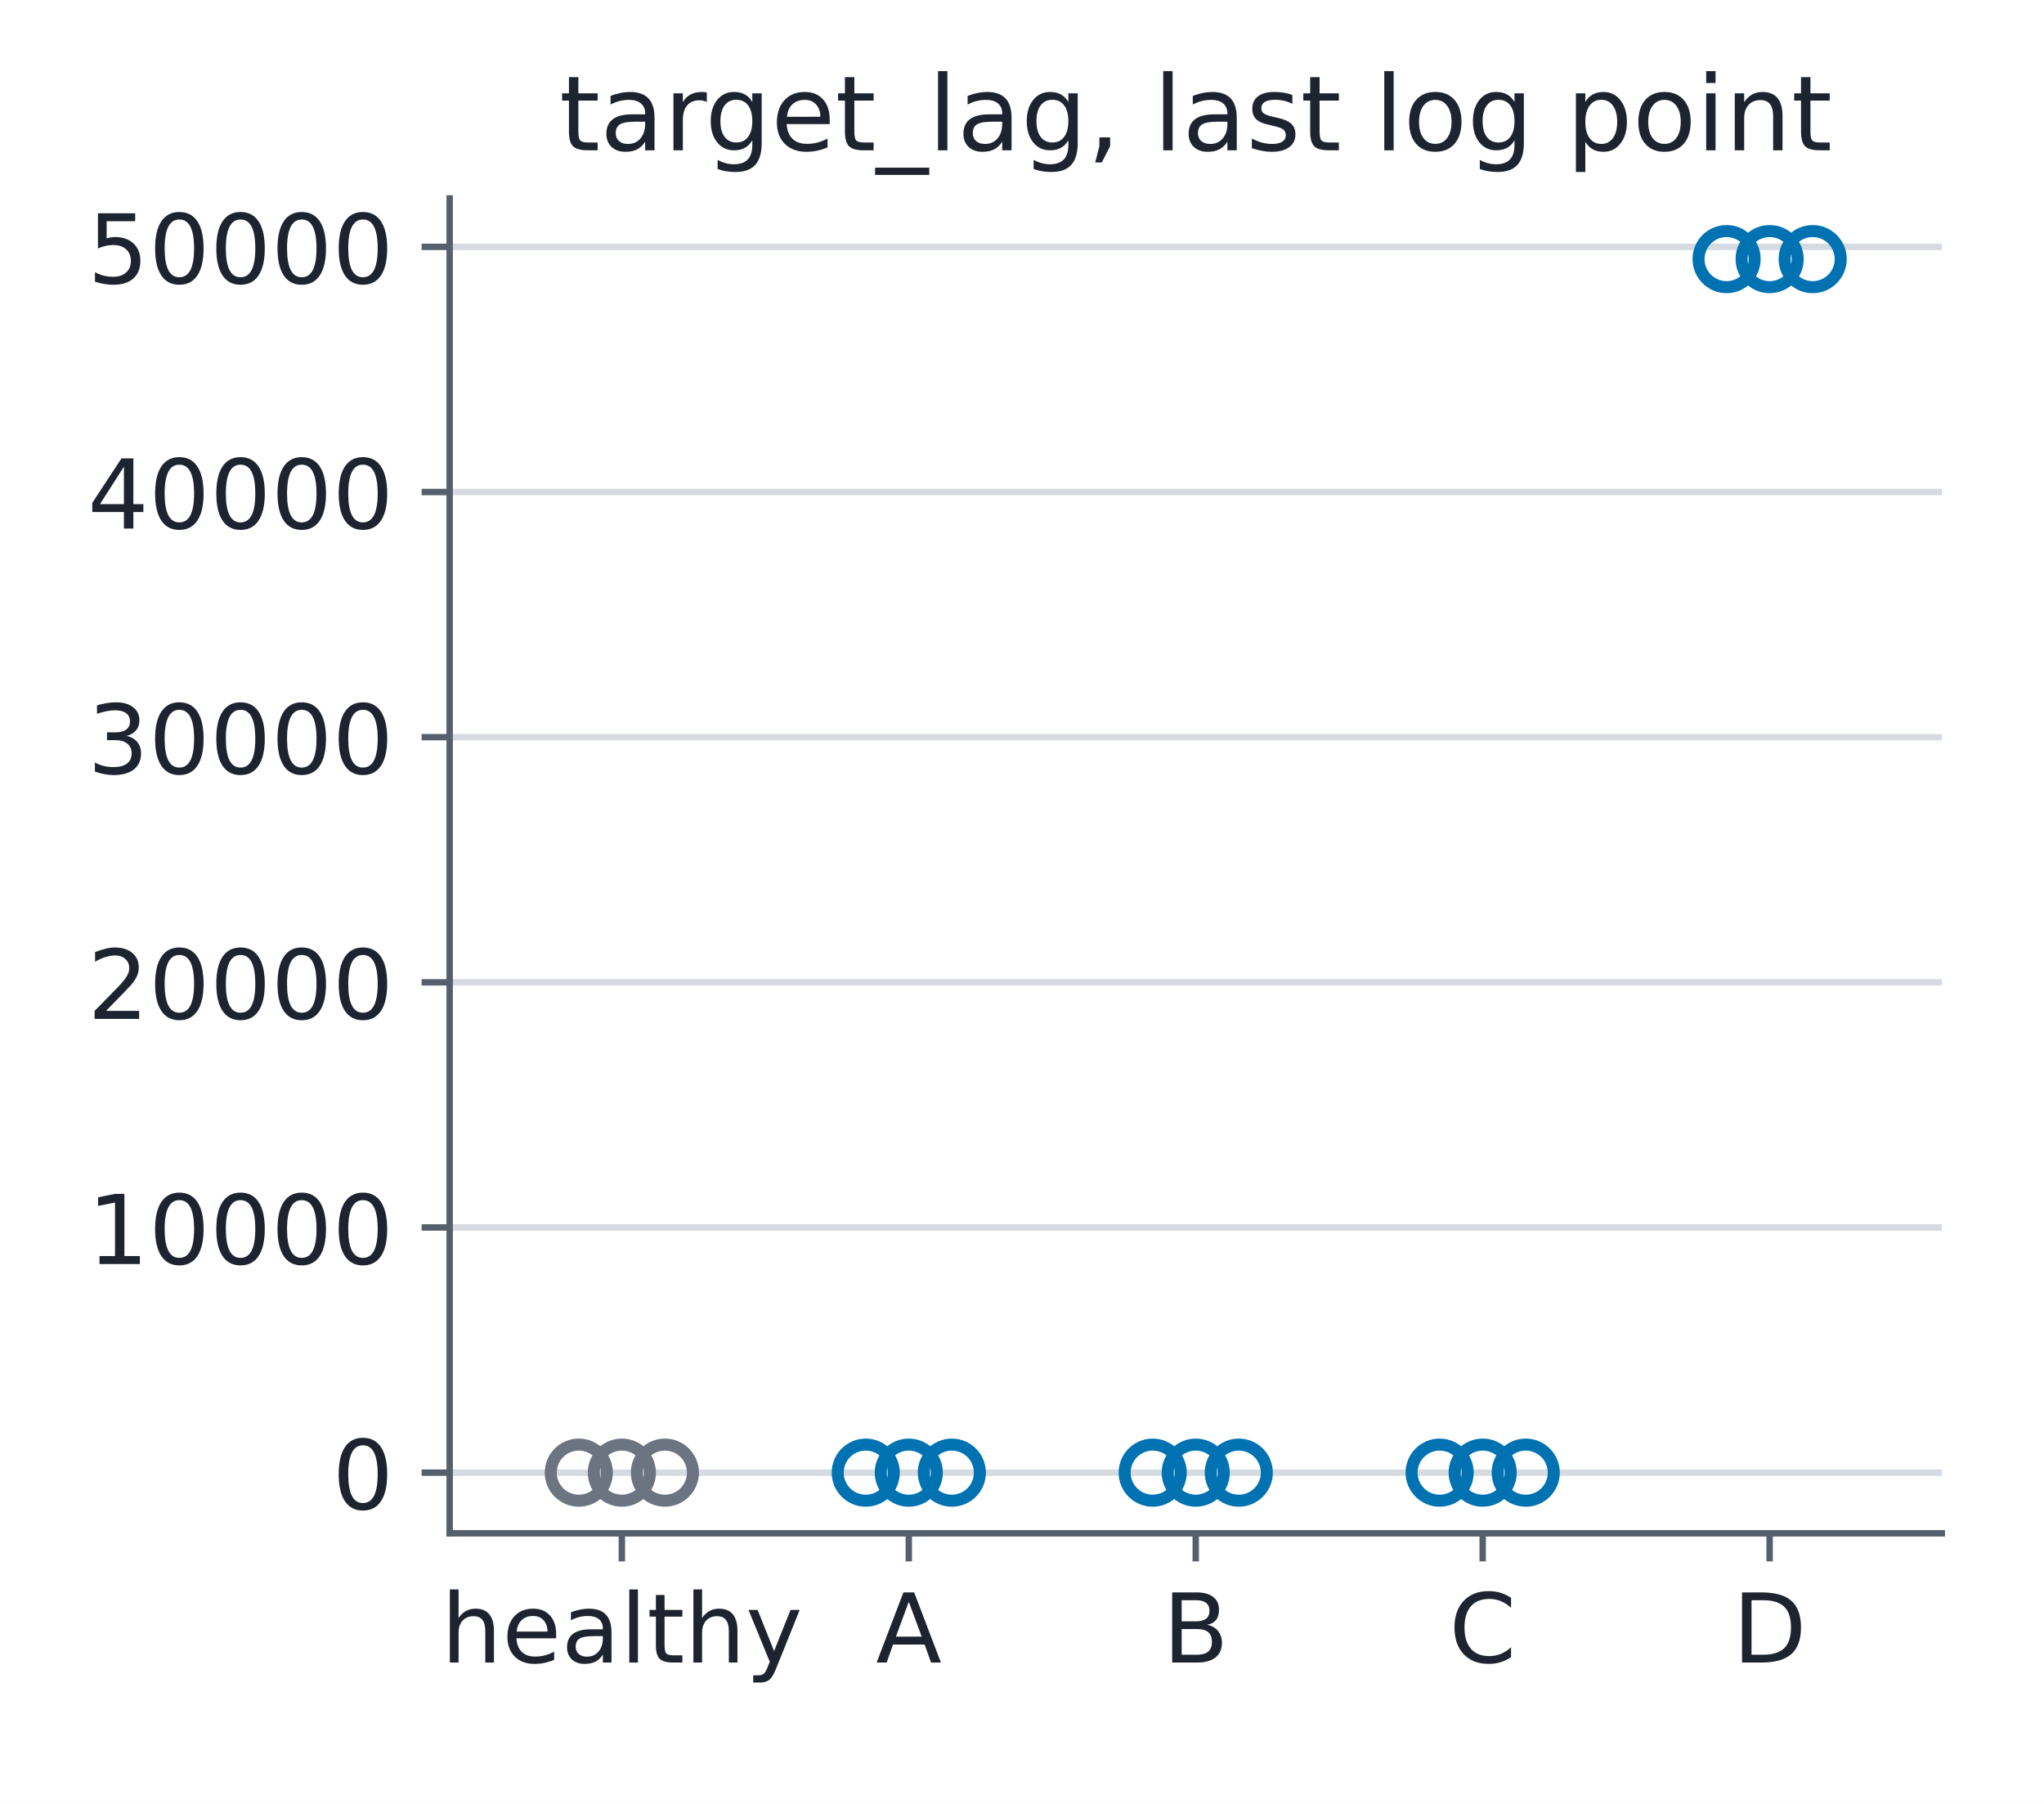
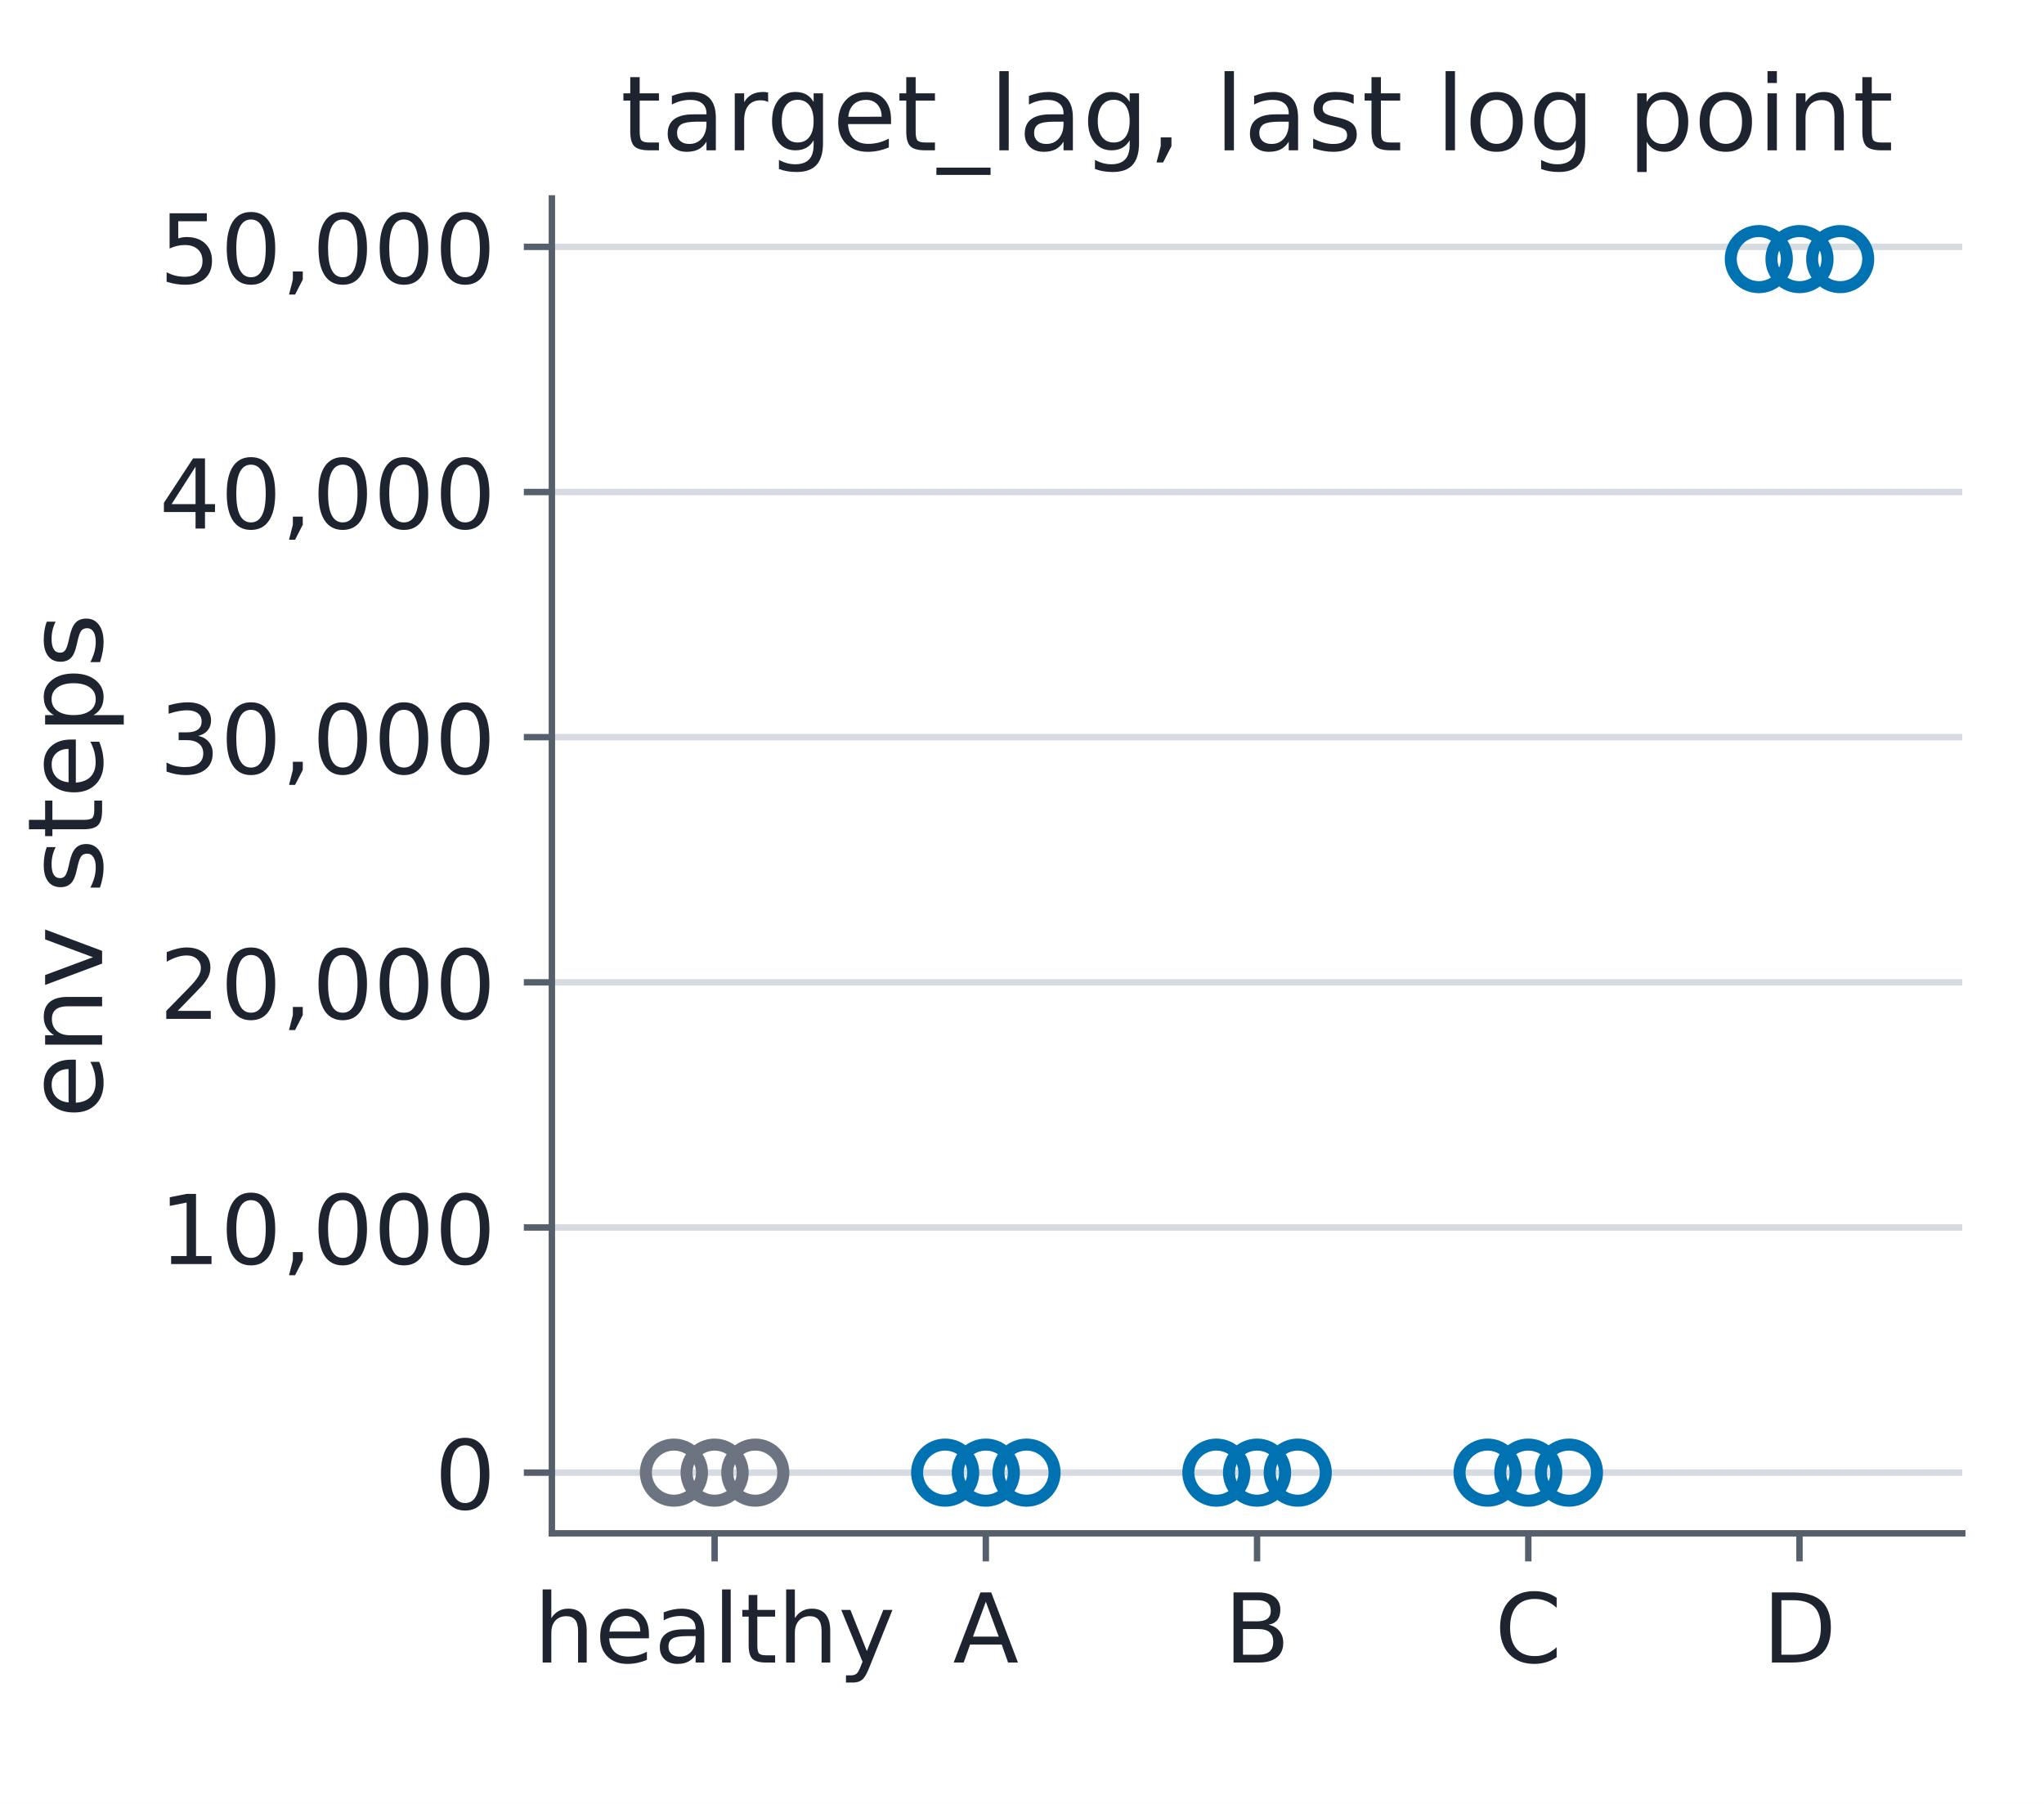
<svg xmlns="http://www.w3.org/2000/svg" xmlns:xlink="http://www.w3.org/1999/xlink" width="255pt" height="225pt" viewBox="0 0 255 225" version="1.1">
  <defs>
    <style type="text/css">*{stroke-linejoin: round; stroke-linecap: butt}</style>
  </defs>
  <g id="figure_1">
    <g id="patch_1">
      <path d="M 0 225  L 255 225  L 255 0  L 0 0  z " style="fill: #ffffff" />
    </g>
    <g id="axes_1">
      <g id="patch_2">
-         <path d="M 56.1 191.25  L 242.25 191.25  L 242.25 24.75  L 56.1 24.75  z " style="fill: #ffffff" />
+         <path d="M 68.85 191.25  L 244.8 191.25  L 244.8 24.75  L 68.85 24.75  z " style="fill: #ffffff" />
      </g>
      <g id="matplotlib.axis_1">
        <g id="xtick_1">
          <g id="line2d_1">
            <defs>
              <path id="mf5236cfa76" d="M 0 0  L 0 3.5  " style="stroke: #56606c; stroke-width: 0.8" />
            </defs>
            <g>
-               <use xlink:href="#mf5236cfa76" x="77.579" y="191.25" style="fill: #56606c; stroke: #56606c; stroke-width: 0.8" />
+               <use xlink:href="#mf5236cfa76" x="89.152" y="191.25" style="fill: #56606c; stroke: #56606c; stroke-width: 0.8" />
            </g>
          </g>
          <g id="text_1">
-             <g style="fill: #1d2430" transform="translate(55.03478 207.3681) scale(0.12 -0.12)">
+             <g style="fill: #1d2430" transform="translate(66.60786 207.3681) scale(0.12 -0.12)">
              <defs>
                <path id="DejaVuSans-4b" d="M 3513 2113  L 3513 0  L 2938 0  L 2938 2094  Q 2938 2591 2744 2837  Q 2550 3084 2163 3084  Q 1697 3084 1428 2787  Q 1159 2491 1159 1978  L 1159 0  L 581 0  L 581 4863  L 1159 4863  L 1159 2956  Q 1366 3272 1645 3428  Q 1925 3584 2291 3584  Q 2894 3584 3203 3211  Q 3513 2838 3513 2113  z " transform="scale(0.015625)" />
                <path id="DejaVuSans-48" d="M 3597 1894  L 3597 1613  L 953 1613  Q 991 1019 1311 708  Q 1631 397 2203 397  Q 2534 397 2845 478  Q 3156 559 3463 722  L 3463 178  Q 3153 47 2828 -22  Q 2503 -91 2169 -91  Q 1331 -91 842 396  Q 353 884 353 1716  Q 353 2575 817 3079  Q 1281 3584 2069 3584  Q 2775 3584 3186 3129  Q 3597 2675 3597 1894  z M 3022 2063  Q 3016 2534 2758 2815  Q 2500 3097 2075 3097  Q 1594 3097 1305 2825  Q 1016 2553 972 2059  L 3022 2063  z " transform="scale(0.015625)" />
                <path id="DejaVuSans-44" d="M 2194 1759  Q 1497 1759 1228 1600  Q 959 1441 959 1056  Q 959 750 1161 570  Q 1363 391 1709 391  Q 2188 391 2477 730  Q 2766 1069 2766 1631  L 2766 1759  L 2194 1759  z M 3341 1997  L 3341 0  L 2766 0  L 2766 531  Q 2569 213 2275 61  Q 1981 -91 1556 -91  Q 1019 -91 701 211  Q 384 513 384 1019  Q 384 1609 779 1909  Q 1175 2209 1959 2209  L 2766 2209  L 2766 2266  Q 2766 2663 2505 2880  Q 2244 3097 1772 3097  Q 1472 3097 1187 3025  Q 903 2953 641 2809  L 641 3341  Q 956 3463 1253 3523  Q 1550 3584 1831 3584  Q 2591 3584 2966 3190  Q 3341 2797 3341 1997  z " transform="scale(0.015625)" />
                <path id="DejaVuSans-4f" d="M 603 4863  L 1178 4863  L 1178 0  L 603 0  L 603 4863  z " transform="scale(0.015625)" />
                <path id="DejaVuSans-57" d="M 1172 4494  L 1172 3500  L 2356 3500  L 2356 3053  L 1172 3053  L 1172 1153  Q 1172 725 1289 603  Q 1406 481 1766 481  L 2356 481  L 2356 0  L 1766 0  Q 1100 0 847 248  Q 594 497 594 1153  L 594 3053  L 172 3053  L 172 3500  L 594 3500  L 594 4494  L 1172 4494  z " transform="scale(0.015625)" />
                <path id="DejaVuSans-5c" d="M 2059 -325  Q 1816 -950 1584 -1140  Q 1353 -1331 966 -1331  L 506 -1331  L 506 -850  L 844 -850  Q 1081 -850 1212 -737  Q 1344 -625 1503 -206  L 1606 56  L 191 3500  L 800 3500  L 1894 763  L 2988 3500  L 3597 3500  L 2059 -325  z " transform="scale(0.015625)" />
              </defs>
              <use xlink:href="#DejaVuSans-4b" />
              <use xlink:href="#DejaVuSans-48" transform="translate(63.375 0)" />
              <use xlink:href="#DejaVuSans-44" transform="translate(124.9062 0)" />
              <use xlink:href="#DejaVuSans-4f" transform="translate(186.1875 0)" />
              <use xlink:href="#DejaVuSans-57" transform="translate(213.9688 0)" />
              <use xlink:href="#DejaVuSans-4b" transform="translate(253.1719 0)" />
              <use xlink:href="#DejaVuSans-5c" transform="translate(316.5469 0)" />
            </g>
          </g>
        </g>
        <g id="xtick_2">
          <g id="line2d_2">
            <g>
-               <use xlink:href="#mf5236cfa76" x="113.377" y="191.25" style="fill: #56606c; stroke: #56606c; stroke-width: 0.8" />
+               <use xlink:href="#mf5236cfa76" x="122.988" y="191.25" style="fill: #56606c; stroke: #56606c; stroke-width: 0.8" />
            </g>
          </g>
          <g id="text_2">
-             <g style="fill: #1d2430" transform="translate(109.2725 207.3672) scale(0.12 -0.12)">
+             <g style="fill: #1d2430" transform="translate(118.8841 207.3672) scale(0.12 -0.12)">
              <defs>
                <path id="DejaVuSans-24" d="M 2188 4044  L 1331 1722  L 3047 1722  L 2188 4044  z M 1831 4666  L 2547 4666  L 4325 0  L 3669 0  L 3244 1197  L 1141 1197  L 716 0  L 50 0  L 1831 4666  z " transform="scale(0.015625)" />
              </defs>
              <use xlink:href="#DejaVuSans-24" />
            </g>
          </g>
        </g>
        <g id="xtick_3">
          <g id="line2d_3">
            <g>
-               <use xlink:href="#mf5236cfa76" x="149.175" y="191.25" style="fill: #56606c; stroke: #56606c; stroke-width: 0.8" />
+               <use xlink:href="#mf5236cfa76" x="156.825" y="191.25" style="fill: #56606c; stroke: #56606c; stroke-width: 0.8" />
            </g>
          </g>
          <g id="text_3">
-             <g style="fill: #1d2430" transform="translate(145.0584 207.3672) scale(0.12 -0.12)">
+             <g style="fill: #1d2430" transform="translate(152.7084 207.3672) scale(0.12 -0.12)">
              <defs>
                <path id="DejaVuSans-25" d="M 1259 2228  L 1259 519  L 2272 519  Q 2781 519 3026 730  Q 3272 941 3272 1375  Q 3272 1813 3026 2020  Q 2781 2228 2272 2228  L 1259 2228  z M 1259 4147  L 1259 2741  L 2194 2741  Q 2656 2741 2882 2914  Q 3109 3088 3109 3444  Q 3109 3797 2882 3972  Q 2656 4147 2194 4147  L 1259 4147  z M 628 4666  L 2241 4666  Q 2963 4666 3353 4366  Q 3744 4066 3744 3513  Q 3744 3084 3544 2831  Q 3344 2578 2956 2516  Q 3422 2416 3680 2098  Q 3938 1781 3938 1306  Q 3938 681 3513 340  Q 3088 0 2303 0  L 628 0  L 628 4666  z " transform="scale(0.015625)" />
              </defs>
              <use xlink:href="#DejaVuSans-25" />
            </g>
          </g>
        </g>
        <g id="xtick_4">
          <g id="line2d_4">
            <g>
-               <use xlink:href="#mf5236cfa76" x="184.973" y="191.25" style="fill: #56606c; stroke: #56606c; stroke-width: 0.8" />
+               <use xlink:href="#mf5236cfa76" x="190.662" y="191.25" style="fill: #56606c; stroke: #56606c; stroke-width: 0.8" />
            </g>
          </g>
          <g id="text_4">
-             <g style="fill: #1d2430" transform="translate(180.7834 207.3672) scale(0.12 -0.12)">
+             <g style="fill: #1d2430" transform="translate(186.4719 207.3672) scale(0.12 -0.12)">
              <defs>
                <path id="DejaVuSans-26" d="M 4122 4306  L 4122 3641  Q 3803 3938 3442 4084  Q 3081 4231 2675 4231  Q 1875 4231 1450 3742  Q 1025 3253 1025 2328  Q 1025 1406 1450 917  Q 1875 428 2675 428  Q 3081 428 3442 575  Q 3803 722 4122 1019  L 4122 359  Q 3791 134 3420 21  Q 3050 -91 2638 -91  Q 1578 -91 968 557  Q 359 1206 359 2328  Q 359 3453 968 4101  Q 1578 4750 2638 4750  Q 3056 4750 3426 4639  Q 3797 4528 4122 4306  z " transform="scale(0.015625)" />
              </defs>
              <use xlink:href="#DejaVuSans-26" />
            </g>
          </g>
        </g>
        <g id="xtick_5">
          <g id="line2d_5">
            <g>
-               <use xlink:href="#mf5236cfa76" x="220.771" y="191.25" style="fill: #56606c; stroke: #56606c; stroke-width: 0.8" />
+               <use xlink:href="#mf5236cfa76" x="224.498" y="191.25" style="fill: #56606c; stroke: #56606c; stroke-width: 0.8" />
            </g>
          </g>
          <g id="text_5">
-             <g style="fill: #1d2430" transform="translate(216.1512 207.3672) scale(0.12 -0.12)">
+             <g style="fill: #1d2430" transform="translate(219.8781 207.3672) scale(0.12 -0.12)">
              <defs>
                <path id="DejaVuSans-27" d="M 1259 4147  L 1259 519  L 2022 519  Q 2988 519 3436 956  Q 3884 1394 3884 2338  Q 3884 3275 3436 3711  Q 2988 4147 2022 4147  L 1259 4147  z M 628 4666  L 1925 4666  Q 3281 4666 3915 4102  Q 4550 3538 4550 2338  Q 4550 1131 3912 565  Q 3275 0 1925 0  L 628 0  L 628 4666  z " transform="scale(0.015625)" />
              </defs>
              <use xlink:href="#DejaVuSans-27" />
            </g>
          </g>
        </g>
      </g>
      <g id="matplotlib.axis_2">
        <g id="ytick_1">
          <g id="line2d_6">
-             <path d="M 56.1 183.682  L 242.25 183.682  " clip-path="url(#p8462d93c00)" style="fill: none; stroke: #d5dbe1; stroke-width: 0.8; stroke-linecap: round" />
+             <path d="M 68.85 183.682  L 244.8 183.682  " clip-path="url(#p2d7f4541cb)" style="fill: none; stroke: #d5dbe1; stroke-width: 0.8; stroke-linecap: round" />
          </g>
          <g id="line2d_7">
            <defs>
              <path id="mcb9d833116" d="M 0 0  L -3.5 0  " style="stroke: #56606c; stroke-width: 0.8" />
            </defs>
            <g>
-               <use xlink:href="#mcb9d833116" x="56.1" y="183.682" style="fill: #56606c; stroke: #56606c; stroke-width: 0.8" />
+               <use xlink:href="#mcb9d833116" x="68.85" y="183.682" style="fill: #56606c; stroke: #56606c; stroke-width: 0.8" />
            </g>
          </g>
          <g id="text_6">
-             <g style="fill: #1d2430" transform="translate(41.465 188.2404) scale(0.12 -0.12)">
+             <g style="fill: #1d2430" transform="translate(54.215 188.2404) scale(0.12 -0.12)">
              <defs>
                <path id="DejaVuSans-13" d="M 2034 4250  Q 1547 4250 1301 3770  Q 1056 3291 1056 2328  Q 1056 1369 1301 889  Q 1547 409 2034 409  Q 2525 409 2770 889  Q 3016 1369 3016 2328  Q 3016 3291 2770 3770  Q 2525 4250 2034 4250  z M 2034 4750  Q 2819 4750 3233 4129  Q 3647 3509 3647 2328  Q 3647 1150 3233 529  Q 2819 -91 2034 -91  Q 1250 -91 836 529  Q 422 1150 422 2328  Q 422 3509 836 4129  Q 1250 4750 2034 4750  z " transform="scale(0.015625)" />
              </defs>
              <use xlink:href="#DejaVuSans-13" />
            </g>
          </g>
        </g>
        <g id="ytick_2">
          <g id="line2d_8">
-             <path d="M 56.1 153.103  L 242.25 153.103  " clip-path="url(#p8462d93c00)" style="fill: none; stroke: #d5dbe1; stroke-width: 0.8; stroke-linecap: round" />
+             <path d="M 68.85 153.103  L 244.8 153.103  " clip-path="url(#p2d7f4541cb)" style="fill: none; stroke: #d5dbe1; stroke-width: 0.8; stroke-linecap: round" />
          </g>
          <g id="line2d_9">
            <g>
-               <use xlink:href="#mcb9d833116" x="56.1" y="153.103" style="fill: #56606c; stroke: #56606c; stroke-width: 0.8" />
+               <use xlink:href="#mcb9d833116" x="68.85" y="153.103" style="fill: #56606c; stroke: #56606c; stroke-width: 0.8" />
            </g>
          </g>
          <g id="text_7">
-             <g style="fill: #1d2430" transform="translate(10.925 157.6619) scale(0.12 -0.12)">
+             <g style="fill: #1d2430" transform="translate(19.86125 157.6619) scale(0.12 -0.12)">
              <defs>
                <path id="DejaVuSans-14" d="M 794 531  L 1825 531  L 1825 4091  L 703 3866  L 703 4441  L 1819 4666  L 2450 4666  L 2450 531  L 3481 531  L 3481 0  L 794 0  L 794 531  z " transform="scale(0.015625)" />
+                 <path id="DejaVuSans-f" d="M 750 794  L 1409 794  L 1409 256  L 897 -744  L 494 -744  L 750 256  L 750 794  z " transform="scale(0.015625)" />
              </defs>
              <use xlink:href="#DejaVuSans-14" />
              <use xlink:href="#DejaVuSans-13" transform="translate(63.625 0)" />
-               <use xlink:href="#DejaVuSans-13" transform="translate(127.25 0)" />
-               <use xlink:href="#DejaVuSans-13" transform="translate(190.875 0)" />
-               <use xlink:href="#DejaVuSans-13" transform="translate(254.5 0)" />
+               <use xlink:href="#DejaVuSans-f" transform="translate(127.25 0)" />
+               <use xlink:href="#DejaVuSans-13" transform="translate(159.0312 0)" />
+               <use xlink:href="#DejaVuSans-13" transform="translate(222.6562 0)" />
+               <use xlink:href="#DejaVuSans-13" transform="translate(286.2812 0)" />
            </g>
          </g>
        </g>
        <g id="ytick_3">
          <g id="line2d_10">
-             <path d="M 56.1 122.525  L 242.25 122.525  " clip-path="url(#p8462d93c00)" style="fill: none; stroke: #d5dbe1; stroke-width: 0.8; stroke-linecap: round" />
+             <path d="M 68.85 122.525  L 244.8 122.525  " clip-path="url(#p2d7f4541cb)" style="fill: none; stroke: #d5dbe1; stroke-width: 0.8; stroke-linecap: round" />
          </g>
          <g id="line2d_11">
            <g>
-               <use xlink:href="#mcb9d833116" x="56.1" y="122.525" style="fill: #56606c; stroke: #56606c; stroke-width: 0.8" />
+               <use xlink:href="#mcb9d833116" x="68.85" y="122.525" style="fill: #56606c; stroke: #56606c; stroke-width: 0.8" />
            </g>
          </g>
          <g id="text_8">
-             <g style="fill: #1d2430" transform="translate(10.925 127.0834) scale(0.12 -0.12)">
+             <g style="fill: #1d2430" transform="translate(19.86125 127.0834) scale(0.12 -0.12)">
              <defs>
                <path id="DejaVuSans-15" d="M 1228 531  L 3431 531  L 3431 0  L 469 0  L 469 531  Q 828 903 1448 1529  Q 2069 2156 2228 2338  Q 2531 2678 2651 2914  Q 2772 3150 2772 3378  Q 2772 3750 2511 3984  Q 2250 4219 1831 4219  Q 1534 4219 1204 4116  Q 875 4013 500 3803  L 500 4441  Q 881 4594 1212 4672  Q 1544 4750 1819 4750  Q 2544 4750 2975 4387  Q 3406 4025 3406 3419  Q 3406 3131 3298 2873  Q 3191 2616 2906 2266  Q 2828 2175 2409 1742  Q 1991 1309 1228 531  z " transform="scale(0.015625)" />
              </defs>
              <use xlink:href="#DejaVuSans-15" />
              <use xlink:href="#DejaVuSans-13" transform="translate(63.625 0)" />
-               <use xlink:href="#DejaVuSans-13" transform="translate(127.25 0)" />
-               <use xlink:href="#DejaVuSans-13" transform="translate(190.875 0)" />
-               <use xlink:href="#DejaVuSans-13" transform="translate(254.5 0)" />
+               <use xlink:href="#DejaVuSans-f" transform="translate(127.25 0)" />
+               <use xlink:href="#DejaVuSans-13" transform="translate(159.0312 0)" />
+               <use xlink:href="#DejaVuSans-13" transform="translate(222.6562 0)" />
+               <use xlink:href="#DejaVuSans-13" transform="translate(286.2812 0)" />
            </g>
          </g>
        </g>
        <g id="ytick_4">
          <g id="line2d_12">
-             <path d="M 56.1 91.946  L 242.25 91.946  " clip-path="url(#p8462d93c00)" style="fill: none; stroke: #d5dbe1; stroke-width: 0.8; stroke-linecap: round" />
+             <path d="M 68.85 91.946  L 244.8 91.946  " clip-path="url(#p2d7f4541cb)" style="fill: none; stroke: #d5dbe1; stroke-width: 0.8; stroke-linecap: round" />
          </g>
          <g id="line2d_13">
            <g>
-               <use xlink:href="#mcb9d833116" x="56.1" y="91.946" style="fill: #56606c; stroke: #56606c; stroke-width: 0.8" />
+               <use xlink:href="#mcb9d833116" x="68.85" y="91.946" style="fill: #56606c; stroke: #56606c; stroke-width: 0.8" />
            </g>
          </g>
          <g id="text_9">
-             <g style="fill: #1d2430" transform="translate(10.925 96.50487) scale(0.12 -0.12)">
+             <g style="fill: #1d2430" transform="translate(19.86125 96.50487) scale(0.12 -0.12)">
              <defs>
                <path id="DejaVuSans-16" d="M 2597 2516  Q 3050 2419 3304 2112  Q 3559 1806 3559 1356  Q 3559 666 3084 287  Q 2609 -91 1734 -91  Q 1441 -91 1130 -33  Q 819 25 488 141  L 488 750  Q 750 597 1062 519  Q 1375 441 1716 441  Q 2309 441 2620 675  Q 2931 909 2931 1356  Q 2931 1769 2642 2001  Q 2353 2234 1838 2234  L 1294 2234  L 1294 2753  L 1863 2753  Q 2328 2753 2575 2939  Q 2822 3125 2822 3475  Q 2822 3834 2567 4026  Q 2313 4219 1838 4219  Q 1578 4219 1281 4162  Q 984 4106 628 3988  L 628 4550  Q 988 4650 1302 4700  Q 1616 4750 1894 4750  Q 2613 4750 3031 4423  Q 3450 4097 3450 3541  Q 3450 3153 3228 2886  Q 3006 2619 2597 2516  z " transform="scale(0.015625)" />
              </defs>
              <use xlink:href="#DejaVuSans-16" />
              <use xlink:href="#DejaVuSans-13" transform="translate(63.625 0)" />
-               <use xlink:href="#DejaVuSans-13" transform="translate(127.25 0)" />
-               <use xlink:href="#DejaVuSans-13" transform="translate(190.875 0)" />
-               <use xlink:href="#DejaVuSans-13" transform="translate(254.5 0)" />
+               <use xlink:href="#DejaVuSans-f" transform="translate(127.25 0)" />
+               <use xlink:href="#DejaVuSans-13" transform="translate(159.0312 0)" />
+               <use xlink:href="#DejaVuSans-13" transform="translate(222.6562 0)" />
+               <use xlink:href="#DejaVuSans-13" transform="translate(286.2812 0)" />
            </g>
          </g>
        </g>
        <g id="ytick_5">
          <g id="line2d_14">
-             <path d="M 56.1 61.368  L 242.25 61.368  " clip-path="url(#p8462d93c00)" style="fill: none; stroke: #d5dbe1; stroke-width: 0.8; stroke-linecap: round" />
+             <path d="M 68.85 61.368  L 244.8 61.368  " clip-path="url(#p2d7f4541cb)" style="fill: none; stroke: #d5dbe1; stroke-width: 0.8; stroke-linecap: round" />
          </g>
          <g id="line2d_15">
            <g>
-               <use xlink:href="#mcb9d833116" x="56.1" y="61.368" style="fill: #56606c; stroke: #56606c; stroke-width: 0.8" />
+               <use xlink:href="#mcb9d833116" x="68.85" y="61.368" style="fill: #56606c; stroke: #56606c; stroke-width: 0.8" />
            </g>
          </g>
          <g id="text_10">
-             <g style="fill: #1d2430" transform="translate(10.925 65.92636) scale(0.12 -0.12)">
+             <g style="fill: #1d2430" transform="translate(19.86125 65.92636) scale(0.12 -0.12)">
              <defs>
                <path id="DejaVuSans-17" d="M 2419 4116  L 825 1625  L 2419 1625  L 2419 4116  z M 2253 4666  L 3047 4666  L 3047 1625  L 3713 1625  L 3713 1100  L 3047 1100  L 3047 0  L 2419 0  L 2419 1100  L 313 1100  L 313 1709  L 2253 4666  z " transform="scale(0.015625)" />
              </defs>
              <use xlink:href="#DejaVuSans-17" />
              <use xlink:href="#DejaVuSans-13" transform="translate(63.625 0)" />
-               <use xlink:href="#DejaVuSans-13" transform="translate(127.25 0)" />
-               <use xlink:href="#DejaVuSans-13" transform="translate(190.875 0)" />
-               <use xlink:href="#DejaVuSans-13" transform="translate(254.5 0)" />
+               <use xlink:href="#DejaVuSans-f" transform="translate(127.25 0)" />
+               <use xlink:href="#DejaVuSans-13" transform="translate(159.0312 0)" />
+               <use xlink:href="#DejaVuSans-13" transform="translate(222.6562 0)" />
+               <use xlink:href="#DejaVuSans-13" transform="translate(286.2812 0)" />
            </g>
          </g>
        </g>
        <g id="ytick_6">
          <g id="line2d_16">
-             <path d="M 56.1 30.789  L 242.25 30.789  " clip-path="url(#p8462d93c00)" style="fill: none; stroke: #d5dbe1; stroke-width: 0.8; stroke-linecap: round" />
+             <path d="M 68.85 30.789  L 244.8 30.789  " clip-path="url(#p2d7f4541cb)" style="fill: none; stroke: #d5dbe1; stroke-width: 0.8; stroke-linecap: round" />
          </g>
          <g id="line2d_17">
            <g>
-               <use xlink:href="#mcb9d833116" x="56.1" y="30.789" style="fill: #56606c; stroke: #56606c; stroke-width: 0.8" />
+               <use xlink:href="#mcb9d833116" x="68.85" y="30.789" style="fill: #56606c; stroke: #56606c; stroke-width: 0.8" />
            </g>
          </g>
          <g id="text_11">
-             <g style="fill: #1d2430" transform="translate(10.925 35.34785) scale(0.12 -0.12)">
+             <g style="fill: #1d2430" transform="translate(19.86125 35.34785) scale(0.12 -0.12)">
              <defs>
                <path id="DejaVuSans-18" d="M 691 4666  L 3169 4666  L 3169 4134  L 1269 4134  L 1269 2991  Q 1406 3038 1543 3061  Q 1681 3084 1819 3084  Q 2600 3084 3056 2656  Q 3513 2228 3513 1497  Q 3513 744 3044 326  Q 2575 -91 1722 -91  Q 1428 -91 1123 -41  Q 819 9 494 109  L 494 744  Q 775 591 1075 516  Q 1375 441 1709 441  Q 2250 441 2565 725  Q 2881 1009 2881 1497  Q 2881 1984 2565 2268  Q 2250 2553 1709 2553  Q 1456 2553 1204 2497  Q 953 2441 691 2322  L 691 4666  z " transform="scale(0.015625)" />
              </defs>
              <use xlink:href="#DejaVuSans-18" />
              <use xlink:href="#DejaVuSans-13" transform="translate(63.625 0)" />
-               <use xlink:href="#DejaVuSans-13" transform="translate(127.25 0)" />
-               <use xlink:href="#DejaVuSans-13" transform="translate(190.875 0)" />
-               <use xlink:href="#DejaVuSans-13" transform="translate(254.5 0)" />
-             </g>
+               <use xlink:href="#DejaVuSans-f" transform="translate(127.25 0)" />
+               <use xlink:href="#DejaVuSans-13" transform="translate(159.0312 0)" />
+               <use xlink:href="#DejaVuSans-13" transform="translate(222.6562 0)" />
+               <use xlink:href="#DejaVuSans-13" transform="translate(286.2812 0)" />
+             </g>
+           </g>
+         </g>
+         <g id="text_12">
+           <g style="fill: #1d2430" transform="translate(12.7382 139.4783) rotate(-90) scale(0.13 -0.13)">
+             <defs>
+               <path id="DejaVuSans-51" d="M 3513 2113  L 3513 0  L 2938 0  L 2938 2094  Q 2938 2591 2744 2837  Q 2550 3084 2163 3084  Q 1697 3084 1428 2787  Q 1159 2491 1159 1978  L 1159 0  L 581 0  L 581 3500  L 1159 3500  L 1159 2956  Q 1366 3272 1645 3428  Q 1925 3584 2291 3584  Q 2894 3584 3203 3211  Q 3513 2838 3513 2113  z " transform="scale(0.015625)" />
+               <path id="DejaVuSans-59" d="M 191 3500  L 800 3500  L 1894 563  L 2988 3500  L 3597 3500  L 2284 0  L 1503 0  L 191 3500  z " transform="scale(0.015625)" />
+               <path id="DejaVuSans-3" transform="scale(0.015625)" />
+               <path id="DejaVuSans-56" d="M 2834 3397  L 2834 2853  Q 2591 2978 2328 3040  Q 2066 3103 1784 3103  Q 1356 3103 1142 2972  Q 928 2841 928 2578  Q 928 2378 1081 2264  Q 1234 2150 1697 2047  L 1894 2003  Q 2506 1872 2764 1633  Q 3022 1394 3022 966  Q 3022 478 2636 193  Q 2250 -91 1575 -91  Q 1294 -91 989 -36  Q 684 19 347 128  L 347 722  Q 666 556 975 473  Q 1284 391 1588 391  Q 1994 391 2212 530  Q 2431 669 2431 922  Q 2431 1156 2273 1281  Q 2116 1406 1581 1522  L 1381 1569  Q 847 1681 609 1914  Q 372 2147 372 2553  Q 372 3047 722 3315  Q 1072 3584 1716 3584  Q 2034 3584 2315 3537  Q 2597 3491 2834 3397  z " transform="scale(0.015625)" />
+               <path id="DejaVuSans-53" d="M 1159 525  L 1159 -1331  L 581 -1331  L 581 3500  L 1159 3500  L 1159 2969  Q 1341 3281 1617 3432  Q 1894 3584 2278 3584  Q 2916 3584 3314 3078  Q 3713 2572 3713 1747  Q 3713 922 3314 415  Q 2916 -91 2278 -91  Q 1894 -91 1617 61  Q 1341 213 1159 525  z M 3116 1747  Q 3116 2381 2855 2742  Q 2594 3103 2138 3103  Q 1681 3103 1420 2742  Q 1159 2381 1159 1747  Q 1159 1113 1420 752  Q 1681 391 2138 391  Q 2594 391 2855 752  Q 3116 1113 3116 1747  z " transform="scale(0.015625)" />
+             </defs>
+             <use xlink:href="#DejaVuSans-48" />
+             <use xlink:href="#DejaVuSans-51" transform="translate(61.53125 0)" />
+             <use xlink:href="#DejaVuSans-59" transform="translate(124.9062 0)" />
+             <use xlink:href="#DejaVuSans-3" transform="translate(184.0938 0)" />
+             <use xlink:href="#DejaVuSans-56" transform="translate(215.875 0)" />
+             <use xlink:href="#DejaVuSans-57" transform="translate(267.9688 0)" />
+             <use xlink:href="#DejaVuSans-48" transform="translate(307.1719 0)" />
+             <use xlink:href="#DejaVuSans-53" transform="translate(368.7031 0)" />
+             <use xlink:href="#DejaVuSans-56" transform="translate(432.1875 0)" />
          </g>
        </g>
      </g>
      <g id="line2d_18">
        <defs>
          <path id="mff5b68d656" d="M 0 3.5  C 0.928 3.5 1.819 3.131 2.475 2.475  C 3.131 1.819 3.5 0.928 3.5 0  C 3.5 -0.928 3.131 -1.819 2.475 -2.475  C 1.819 -3.131 0.928 -3.5 0 -3.5  C -0.928 -3.5 -1.819 -3.131 -2.475 -2.475  C -3.131 -1.819 -3.5 -0.928 -3.5 0  C -3.5 0.928 -3.131 1.819 -2.475 2.475  C -1.819 3.131 -0.928 3.5 0 3.5  z " style="stroke: #6b7480; stroke-width: 1.5" />
        </defs>
-         <g clip-path="url(#p8462d93c00)">
-           <use xlink:href="#mff5b68d656" x="72.209" y="183.682" style="fill-opacity: 0; stroke: #6b7480; stroke-width: 1.5" />
-           <use xlink:href="#mff5b68d656" x="77.579" y="183.682" style="fill-opacity: 0; stroke: #6b7480; stroke-width: 1.5" />
-           <use xlink:href="#mff5b68d656" x="82.949" y="183.682" style="fill-opacity: 0; stroke: #6b7480; stroke-width: 1.5" />
+         <g clip-path="url(#p2d7f4541cb)">
+           <use xlink:href="#mff5b68d656" x="84.076" y="183.682" style="fill-opacity: 0; stroke: #6b7480; stroke-width: 1.5" />
+           <use xlink:href="#mff5b68d656" x="89.152" y="183.682" style="fill-opacity: 0; stroke: #6b7480; stroke-width: 1.5" />
+           <use xlink:href="#mff5b68d656" x="94.227" y="183.682" style="fill-opacity: 0; stroke: #6b7480; stroke-width: 1.5" />
        </g>
      </g>
      <g id="line2d_19">
        <defs>
          <path id="mc7dc0bd4a9" d="M 0 3.5  C 0.928 3.5 1.819 3.131 2.475 2.475  C 3.131 1.819 3.5 0.928 3.5 0  C 3.5 -0.928 3.131 -1.819 2.475 -2.475  C 1.819 -3.131 0.928 -3.5 0 -3.5  C -0.928 -3.5 -1.819 -3.131 -2.475 -2.475  C -3.131 -1.819 -3.5 -0.928 -3.5 0  C -3.5 0.928 -3.131 1.819 -2.475 2.475  C -1.819 3.131 -0.928 3.5 0 3.5  z " style="stroke: #0072b2; stroke-width: 1.5" />
        </defs>
-         <g clip-path="url(#p8462d93c00)">
-           <use xlink:href="#mc7dc0bd4a9" x="108.007" y="183.682" style="fill-opacity: 0; stroke: #0072b2; stroke-width: 1.5" />
-           <use xlink:href="#mc7dc0bd4a9" x="113.377" y="183.682" style="fill-opacity: 0; stroke: #0072b2; stroke-width: 1.5" />
-           <use xlink:href="#mc7dc0bd4a9" x="118.747" y="183.682" style="fill-opacity: 0; stroke: #0072b2; stroke-width: 1.5" />
+         <g clip-path="url(#p2d7f4541cb)">
+           <use xlink:href="#mc7dc0bd4a9" x="117.913" y="183.682" style="fill-opacity: 0; stroke: #0072b2; stroke-width: 1.5" />
+           <use xlink:href="#mc7dc0bd4a9" x="122.988" y="183.682" style="fill-opacity: 0; stroke: #0072b2; stroke-width: 1.5" />
+           <use xlink:href="#mc7dc0bd4a9" x="128.064" y="183.682" style="fill-opacity: 0; stroke: #0072b2; stroke-width: 1.5" />
        </g>
      </g>
      <g id="line2d_20">
-         <g clip-path="url(#p8462d93c00)">
-           <use xlink:href="#mc7dc0bd4a9" x="143.805" y="183.682" style="fill-opacity: 0; stroke: #0072b2; stroke-width: 1.5" />
-           <use xlink:href="#mc7dc0bd4a9" x="149.175" y="183.682" style="fill-opacity: 0; stroke: #0072b2; stroke-width: 1.5" />
-           <use xlink:href="#mc7dc0bd4a9" x="154.545" y="183.682" style="fill-opacity: 0; stroke: #0072b2; stroke-width: 1.5" />
+         <g clip-path="url(#p2d7f4541cb)">
+           <use xlink:href="#mc7dc0bd4a9" x="151.75" y="183.682" style="fill-opacity: 0; stroke: #0072b2; stroke-width: 1.5" />
+           <use xlink:href="#mc7dc0bd4a9" x="156.825" y="183.682" style="fill-opacity: 0; stroke: #0072b2; stroke-width: 1.5" />
+           <use xlink:href="#mc7dc0bd4a9" x="161.9" y="183.682" style="fill-opacity: 0; stroke: #0072b2; stroke-width: 1.5" />
        </g>
      </g>
      <g id="line2d_21">
-         <g clip-path="url(#p8462d93c00)">
-           <use xlink:href="#mc7dc0bd4a9" x="179.603" y="183.682" style="fill-opacity: 0; stroke: #0072b2; stroke-width: 1.5" />
-           <use xlink:href="#mc7dc0bd4a9" x="184.973" y="183.682" style="fill-opacity: 0; stroke: #0072b2; stroke-width: 1.5" />
-           <use xlink:href="#mc7dc0bd4a9" x="190.343" y="183.682" style="fill-opacity: 0; stroke: #0072b2; stroke-width: 1.5" />
+         <g clip-path="url(#p2d7f4541cb)">
+           <use xlink:href="#mc7dc0bd4a9" x="185.586" y="183.682" style="fill-opacity: 0; stroke: #0072b2; stroke-width: 1.5" />
+           <use xlink:href="#mc7dc0bd4a9" x="190.662" y="183.682" style="fill-opacity: 0; stroke: #0072b2; stroke-width: 1.5" />
+           <use xlink:href="#mc7dc0bd4a9" x="195.737" y="183.682" style="fill-opacity: 0; stroke: #0072b2; stroke-width: 1.5" />
        </g>
      </g>
      <g id="line2d_22">
-         <g clip-path="url(#p8462d93c00)">
-           <use xlink:href="#mc7dc0bd4a9" x="215.401" y="32.318" style="fill-opacity: 0; stroke: #0072b2; stroke-width: 1.5" />
-           <use xlink:href="#mc7dc0bd4a9" x="220.771" y="32.318" style="fill-opacity: 0; stroke: #0072b2; stroke-width: 1.5" />
-           <use xlink:href="#mc7dc0bd4a9" x="226.141" y="32.318" style="fill-opacity: 0; stroke: #0072b2; stroke-width: 1.5" />
+         <g clip-path="url(#p2d7f4541cb)">
+           <use xlink:href="#mc7dc0bd4a9" x="219.423" y="32.318" style="fill-opacity: 0; stroke: #0072b2; stroke-width: 1.5" />
+           <use xlink:href="#mc7dc0bd4a9" x="224.498" y="32.318" style="fill-opacity: 0; stroke: #0072b2; stroke-width: 1.5" />
+           <use xlink:href="#mc7dc0bd4a9" x="229.574" y="32.318" style="fill-opacity: 0; stroke: #0072b2; stroke-width: 1.5" />
        </g>
      </g>
      <g id="patch_3">
-         <path d="M 56.1 191.25  L 56.1 24.75  " style="fill: none; stroke: #56606c; stroke-width: 0.8; stroke-linejoin: miter; stroke-linecap: square" />
+         <path d="M 68.85 191.25  L 68.85 24.75  " style="fill: none; stroke: #56606c; stroke-width: 0.8; stroke-linejoin: miter; stroke-linecap: square" />
      </g>
      <g id="patch_4">
-         <path d="M 56.1 191.25  L 242.25 191.25  " style="fill: none; stroke: #56606c; stroke-width: 0.8; stroke-linejoin: miter; stroke-linecap: square" />
-       </g>
-       <g id="text_12">
-         <g style="fill: #1d2430" transform="translate(69.77242 18.75) scale(0.13 -0.13)">
+         <path d="M 68.85 191.25  L 244.8 191.25  " style="fill: none; stroke: #56606c; stroke-width: 0.8; stroke-linejoin: miter; stroke-linecap: square" />
+       </g>
+       <g id="text_13">
+         <g style="fill: #1d2430" transform="translate(77.42242 18.75) scale(0.13 -0.13)">
          <defs>
            <path id="DejaVuSans-55" d="M 2631 2963  Q 2534 3019 2420 3045  Q 2306 3072 2169 3072  Q 1681 3072 1420 2755  Q 1159 2438 1159 1844  L 1159 0  L 581 0  L 581 3500  L 1159 3500  L 1159 2956  Q 1341 3275 1631 3429  Q 1922 3584 2338 3584  Q 2397 3584 2469 3576  Q 2541 3569 2628 3553  L 2631 2963  z " transform="scale(0.015625)" />
            <path id="DejaVuSans-4a" d="M 2906 1791  Q 2906 2416 2648 2759  Q 2391 3103 1925 3103  Q 1463 3103 1205 2759  Q 947 2416 947 1791  Q 947 1169 1205 825  Q 1463 481 1925 481  Q 2391 481 2648 825  Q 2906 1169 2906 1791  z M 3481 434  Q 3481 -459 3084 -895  Q 2688 -1331 1869 -1331  Q 1566 -1331 1297 -1286  Q 1028 -1241 775 -1147  L 775 -588  Q 1028 -725 1275 -790  Q 1522 -856 1778 -856  Q 2344 -856 2625 -561  Q 2906 -266 2906 331  L 2906 616  Q 2728 306 2450 153  Q 2172 0 1784 0  Q 1141 0 747 490  Q 353 981 353 1791  Q 353 2603 747 3093  Q 1141 3584 1784 3584  Q 2172 3584 2450 3431  Q 2728 3278 2906 2969  L 2906 3500  L 3481 3500  L 3481 434  z " transform="scale(0.015625)" />
            <path id="DejaVuSans-42" d="M 3263 -1063  L 3263 -1509  L -63 -1509  L -63 -1063  L 3263 -1063  z " transform="scale(0.015625)" />
-             <path id="DejaVuSans-f" d="M 750 794  L 1409 794  L 1409 256  L 897 -744  L 494 -744  L 750 256  L 750 794  z " transform="scale(0.015625)" />
-             <path id="DejaVuSans-3" transform="scale(0.015625)" />
-             <path id="DejaVuSans-56" d="M 2834 3397  L 2834 2853  Q 2591 2978 2328 3040  Q 2066 3103 1784 3103  Q 1356 3103 1142 2972  Q 928 2841 928 2578  Q 928 2378 1081 2264  Q 1234 2150 1697 2047  L 1894 2003  Q 2506 1872 2764 1633  Q 3022 1394 3022 966  Q 3022 478 2636 193  Q 2250 -91 1575 -91  Q 1294 -91 989 -36  Q 684 19 347 128  L 347 722  Q 666 556 975 473  Q 1284 391 1588 391  Q 1994 391 2212 530  Q 2431 669 2431 922  Q 2431 1156 2273 1281  Q 2116 1406 1581 1522  L 1381 1569  Q 847 1681 609 1914  Q 372 2147 372 2553  Q 372 3047 722 3315  Q 1072 3584 1716 3584  Q 2034 3584 2315 3537  Q 2597 3491 2834 3397  z " transform="scale(0.015625)" />
            <path id="DejaVuSans-52" d="M 1959 3097  Q 1497 3097 1228 2736  Q 959 2375 959 1747  Q 959 1119 1226 758  Q 1494 397 1959 397  Q 2419 397 2687 759  Q 2956 1122 2956 1747  Q 2956 2369 2687 2733  Q 2419 3097 1959 3097  z M 1959 3584  Q 2709 3584 3137 3096  Q 3566 2609 3566 1747  Q 3566 888 3137 398  Q 2709 -91 1959 -91  Q 1206 -91 779 398  Q 353 888 353 1747  Q 353 2609 779 3096  Q 1206 3584 1959 3584  z " transform="scale(0.015625)" />
-             <path id="DejaVuSans-53" d="M 1159 525  L 1159 -1331  L 581 -1331  L 581 3500  L 1159 3500  L 1159 2969  Q 1341 3281 1617 3432  Q 1894 3584 2278 3584  Q 2916 3584 3314 3078  Q 3713 2572 3713 1747  Q 3713 922 3314 415  Q 2916 -91 2278 -91  Q 1894 -91 1617 61  Q 1341 213 1159 525  z M 3116 1747  Q 3116 2381 2855 2742  Q 2594 3103 2138 3103  Q 1681 3103 1420 2742  Q 1159 2381 1159 1747  Q 1159 1113 1420 752  Q 1681 391 2138 391  Q 2594 391 2855 752  Q 3116 1113 3116 1747  z " transform="scale(0.015625)" />
            <path id="DejaVuSans-4c" d="M 603 3500  L 1178 3500  L 1178 0  L 603 0  L 603 3500  z M 603 4863  L 1178 4863  L 1178 4134  L 603 4134  L 603 4863  z " transform="scale(0.015625)" />
-             <path id="DejaVuSans-51" d="M 3513 2113  L 3513 0  L 2938 0  L 2938 2094  Q 2938 2591 2744 2837  Q 2550 3084 2163 3084  Q 1697 3084 1428 2787  Q 1159 2491 1159 1978  L 1159 0  L 581 0  L 581 3500  L 1159 3500  L 1159 2956  Q 1366 3272 1645 3428  Q 1925 3584 2291 3584  Q 2894 3584 3203 3211  Q 3513 2838 3513 2113  z " transform="scale(0.015625)" />
          </defs>
          <use xlink:href="#DejaVuSans-57" />
          <use xlink:href="#DejaVuSans-44" transform="translate(39.20312 0)" />
          <use xlink:href="#DejaVuSans-55" transform="translate(100.4844 0)" />
          <use xlink:href="#DejaVuSans-4a" transform="translate(139.8438 0)" />
          <use xlink:href="#DejaVuSans-48" transform="translate(203.3281 0)" />
          <use xlink:href="#DejaVuSans-57" transform="translate(264.8594 0)" />
          <use xlink:href="#DejaVuSans-42" transform="translate(304.0625 0)" />
          <use xlink:href="#DejaVuSans-4f" transform="translate(354.0625 0)" />
          <use xlink:href="#DejaVuSans-44" transform="translate(381.8438 0)" />
          <use xlink:href="#DejaVuSans-4a" transform="translate(443.125 0)" />
          <use xlink:href="#DejaVuSans-f" transform="translate(506.6094 0)" />
          <use xlink:href="#DejaVuSans-3" transform="translate(538.3906 0)" />
          <use xlink:href="#DejaVuSans-4f" transform="translate(570.1719 0)" />
          <use xlink:href="#DejaVuSans-44" transform="translate(597.9531 0)" />
          <use xlink:href="#DejaVuSans-56" transform="translate(659.2344 0)" />
          <use xlink:href="#DejaVuSans-57" transform="translate(711.3281 0)" />
          <use xlink:href="#DejaVuSans-3" transform="translate(750.5312 0)" />
          <use xlink:href="#DejaVuSans-4f" transform="translate(782.3125 0)" />
          <use xlink:href="#DejaVuSans-52" transform="translate(810.0938 0)" />
          <use xlink:href="#DejaVuSans-4a" transform="translate(871.2812 0)" />
          <use xlink:href="#DejaVuSans-3" transform="translate(934.7656 0)" />
          <use xlink:href="#DejaVuSans-53" transform="translate(966.5469 0)" />
          <use xlink:href="#DejaVuSans-52" transform="translate(1030.031 0)" />
          <use xlink:href="#DejaVuSans-4c" transform="translate(1091.219 0)" />
          <use xlink:href="#DejaVuSans-51" transform="translate(1119 0)" />
          <use xlink:href="#DejaVuSans-57" transform="translate(1182.375 0)" />
        </g>
      </g>
    </g>
  </g>
  <defs>
-     <clipPath id="p8462d93c00">
-       <rect x="56.1" y="24.75" width="186.15" height="166.5" />
+     <clipPath id="p2d7f4541cb">
+       <rect x="68.85" y="24.75" width="175.95" height="166.5" />
    </clipPath>
  </defs>
</svg>
